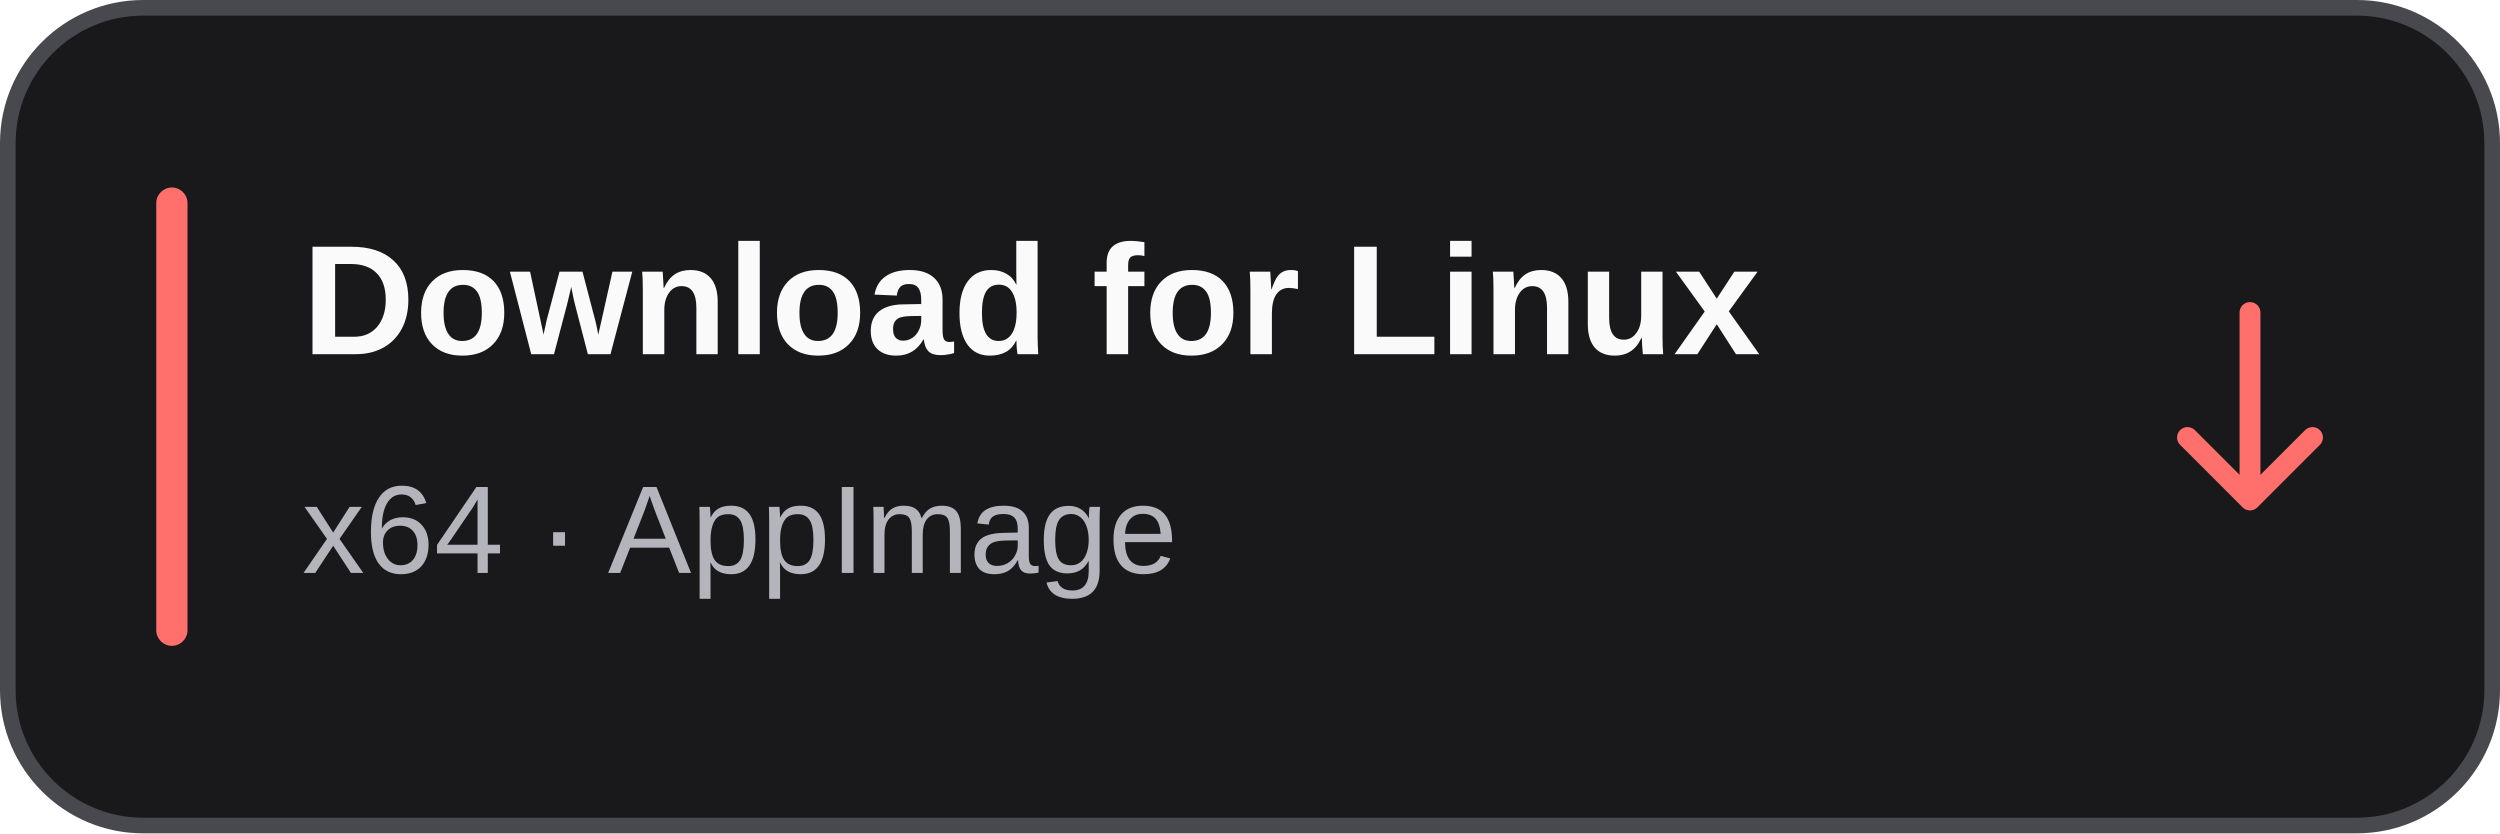
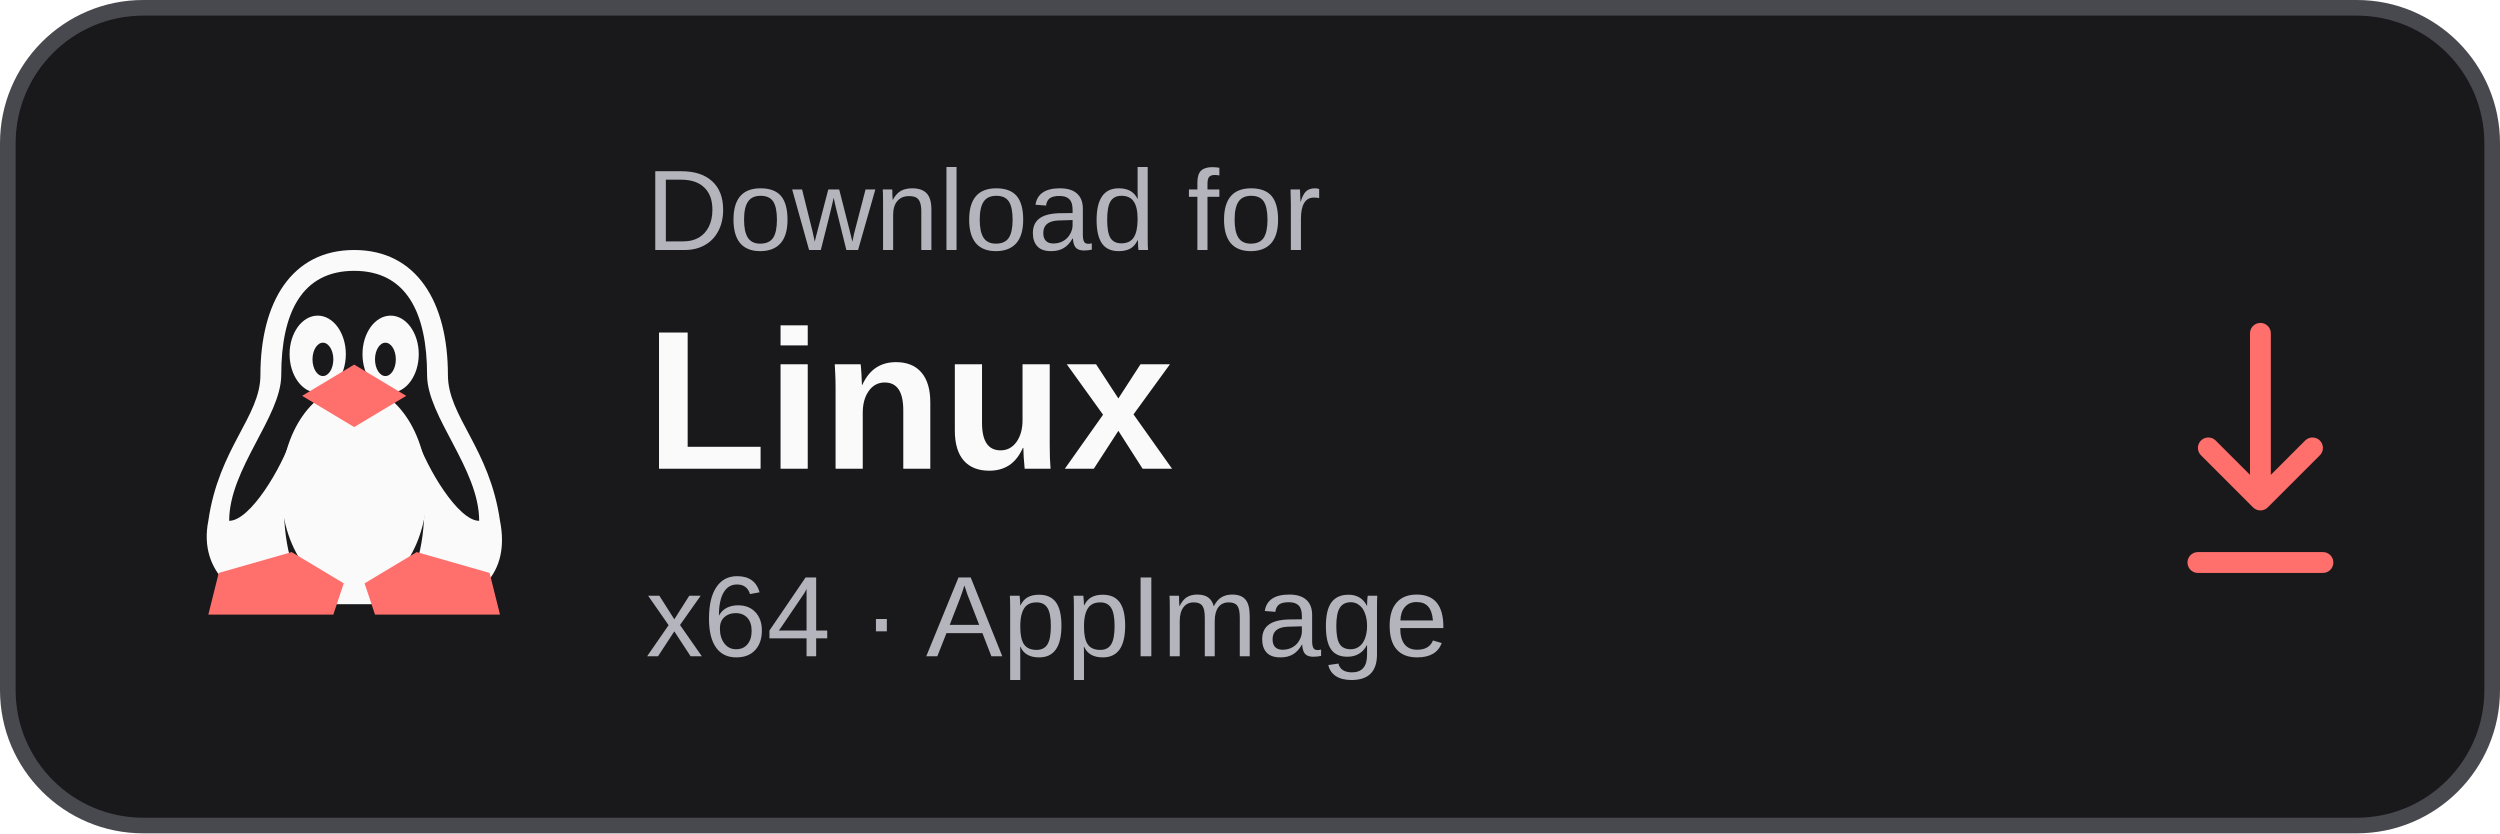
- <svg xmlns="http://www.w3.org/2000/svg" width="240" height="80" viewBox="0 0 240 80" role="img" aria-label="Download for Linux">
+ <svg xmlns="http://www.w3.org/2000/svg" width="240" height="80" viewBox="0 0 240 80" role="img" aria-labelledby="title description">
  <rect x="0.75" y="0.75" width="238.5" height="78.5" rx="13" fill="#19191C" stroke="#48484F" stroke-width="1.5" />
-   <rect x="15" y="18" width="3" height="44" rx="1.5" fill="#FF6F6C" />
+   <g transform="translate(18 21)">
+     <path d="M16 3c-6 0-9 5-9 12 0 4-4 7-5 14-1 5 3 8 7 8h14c5 0 8-3 7-8-1-7-5-10-5-14 0-7-3-12-9-12Z" fill="#FAFAFA" />
+     <path d="M16 5c-5 0-7 4-7 10 0 4-5 9-5 14 2 0 5-5 6-8-1 4-1 9 0 12h12c1-3 1-8 0-12 1 3 4 8 6 8 0-5-5-10-5-14 0-6-2-10-7-10Z" fill="#19191C" />
+     <ellipse cx="16" cy="26" rx="7" ry="10" fill="#FAFAFA" />
+     <ellipse cx="12.5" cy="13" rx="2.7" ry="3.7" fill="#FAFAFA" />
+     <ellipse cx="19.5" cy="13" rx="2.7" ry="3.7" fill="#FAFAFA" />
+     <ellipse cx="13" cy="13.5" rx="1" ry="1.6" fill="#19191C" />
+     <ellipse cx="19" cy="13.5" rx="1" ry="1.6" fill="#19191C" />
+     <path d="m11 17 5-3 5 3-5 3Z" fill="#FF6F6C" />
+     <path d="m10 32-7 2-1 4h12l1-3Zm12 0 7 2 1 4H18l-1-3Z" fill="#FF6F6C" />
+   </g>
  <g font-family="-apple-system,BlinkMacSystemFont,Segoe UI,Arial,sans-serif">
-     <text x="29" y="34" font-size="15" font-weight="600" fill="#FAFAFA">Download for Linux</text>
-     <text x="29" y="55" font-size="12" fill="#B4B4BC">x64 · AppImage</text>
+     <text x="62" y="24" font-size="11" fill="#B4B4BC">Download for</text>
+     <text x="62" y="45" font-size="19" font-weight="600" fill="#FAFAFA">Linux</text>
+     <text x="62" y="63" font-size="11" fill="#B4B4BC">x64 · AppImage</text>
  </g>
-   <path d="M216 30v18m-6-6 6 6 6-6" stroke="#FF6F6C" stroke-width="2" fill="none" stroke-linecap="round" stroke-linejoin="round" />
+   <path d="M217 32v16m-5-5 5 5 5-5m-11 11h12" stroke="#FF6F6C" stroke-width="2" fill="none" stroke-linecap="round" stroke-linejoin="round" />
</svg>
